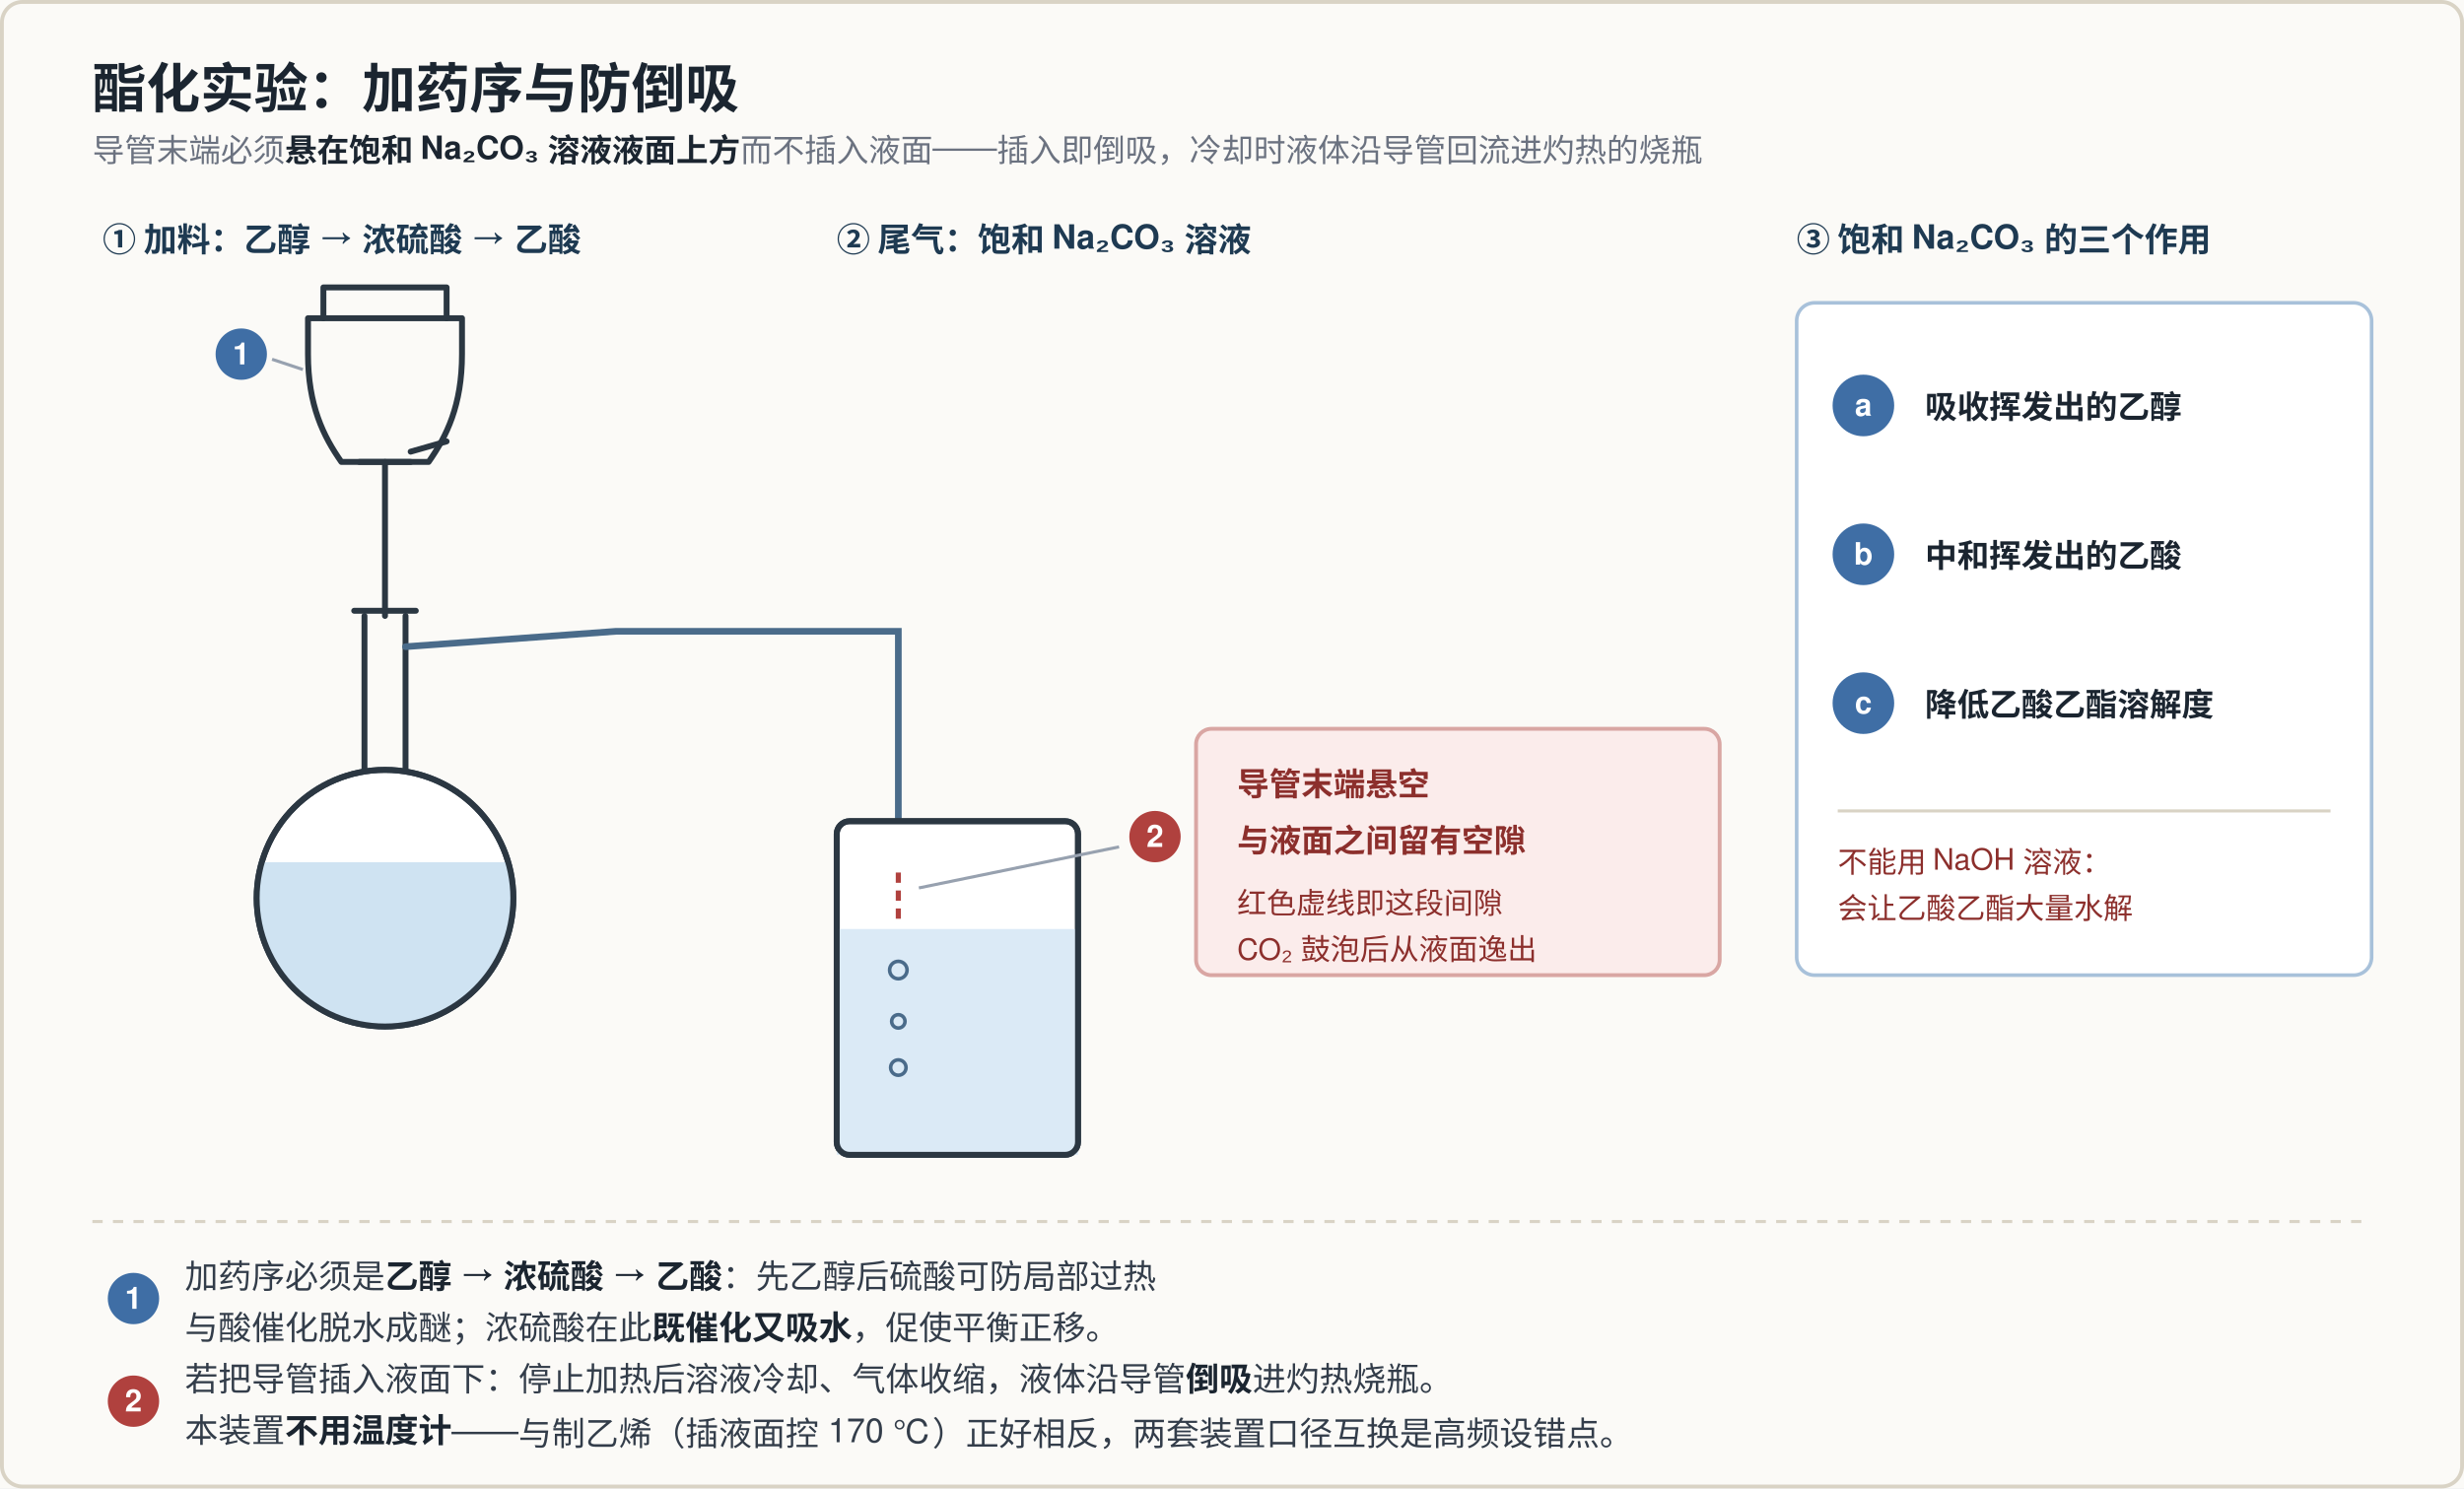
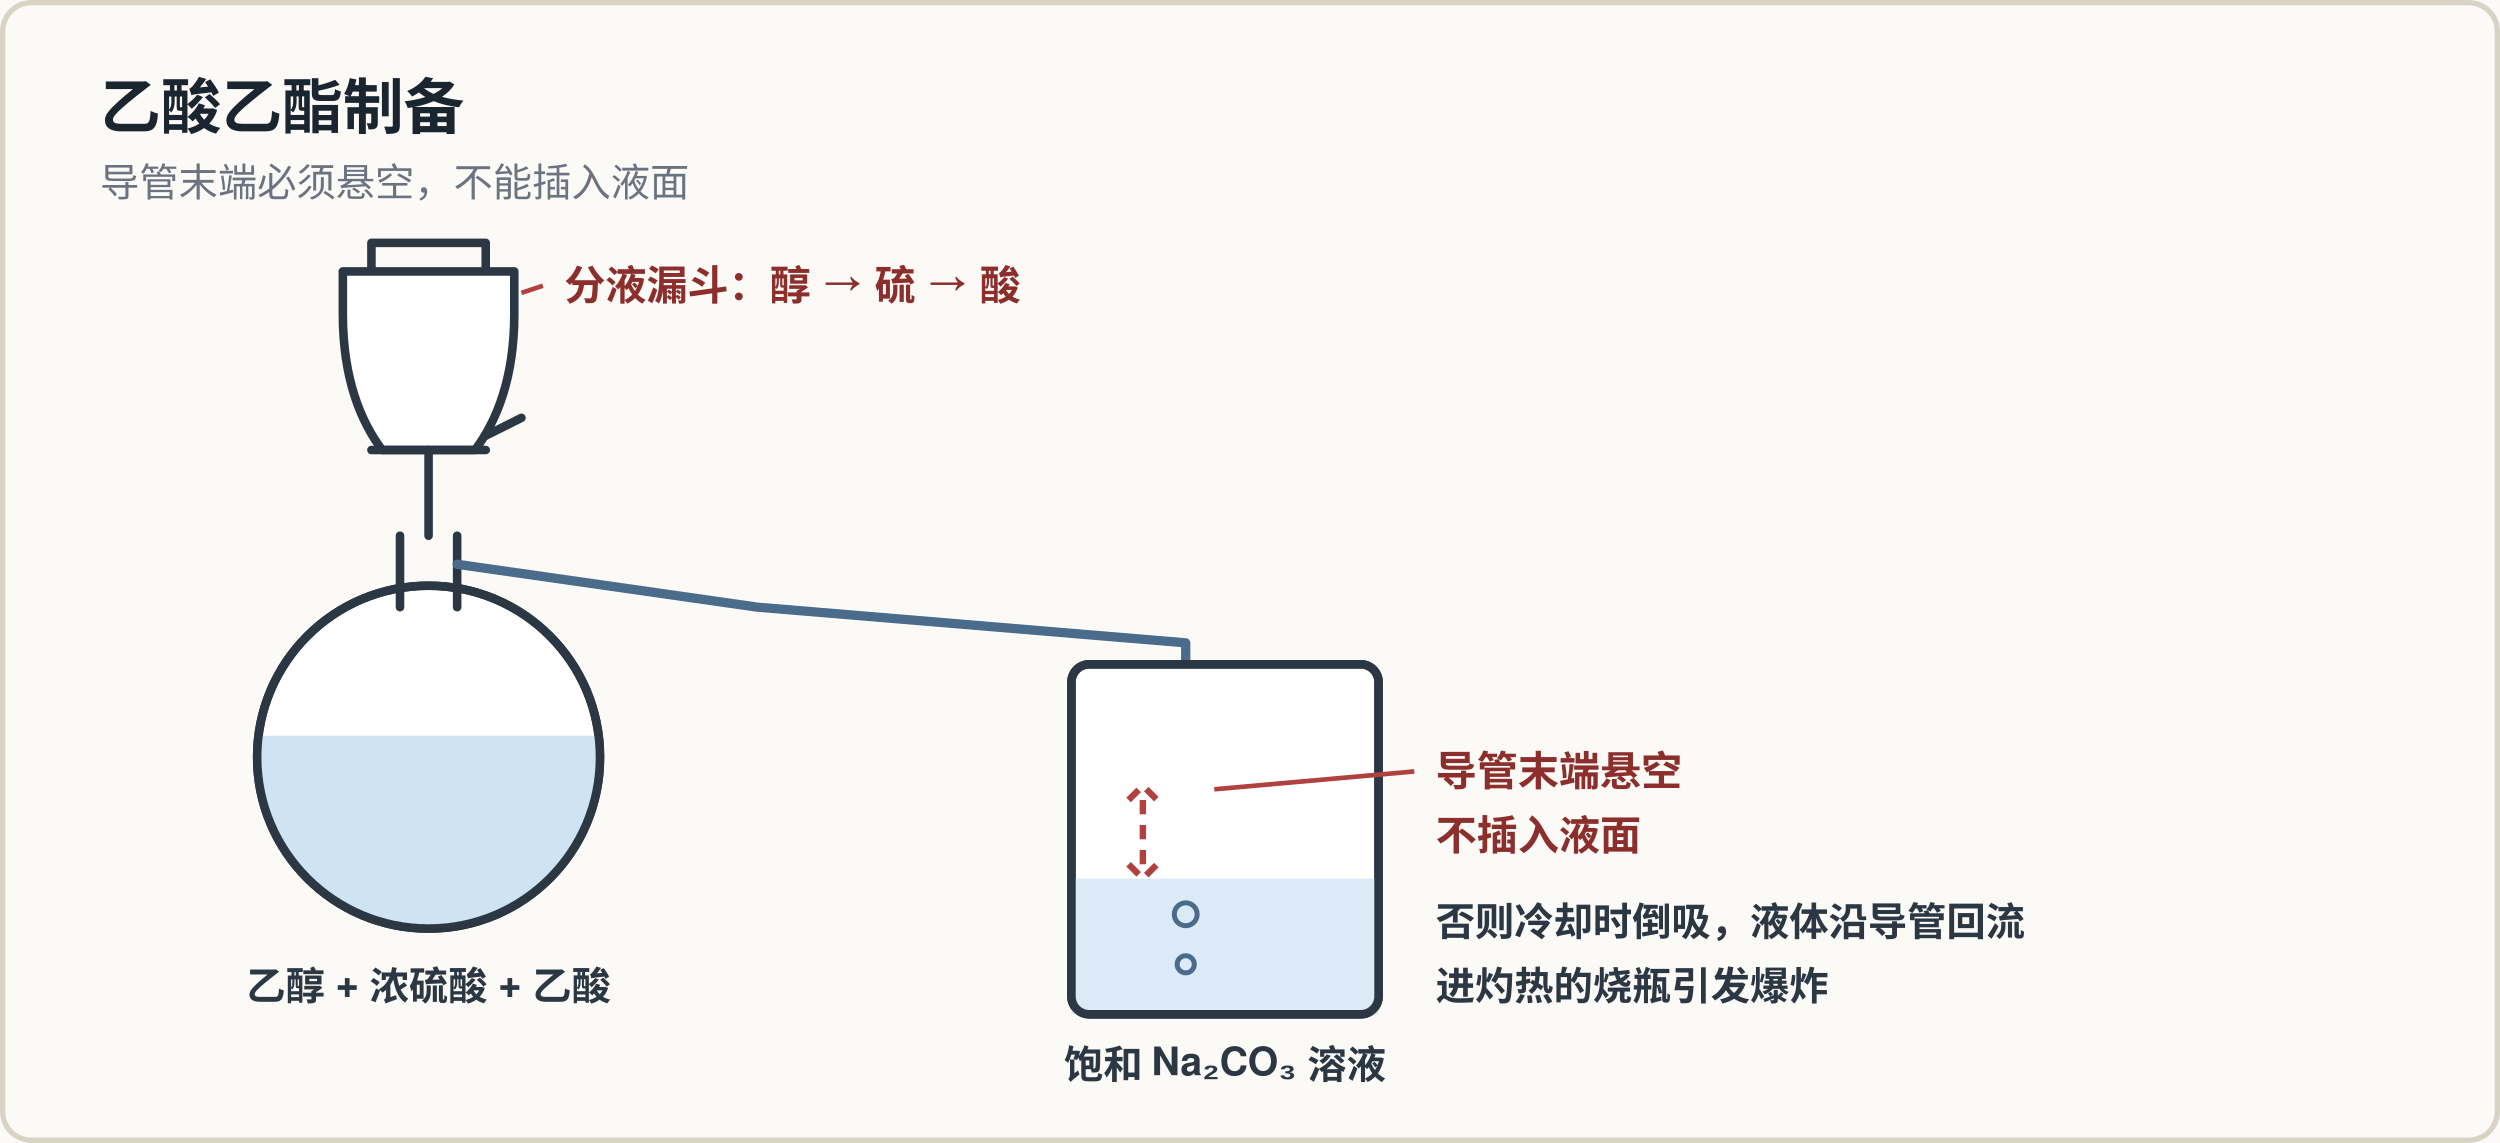
- <svg xmlns="http://www.w3.org/2000/svg" viewBox="0 0 960 580" width="960" height="580" role="img" aria-label="乙酸乙酯制备实验装置：分液漏斗向圆底烧瓶中按乙醇、浓硫酸、乙酸的顺序加料，反应产生的蒸气经导管导出，导管末端悬在饱和碳酸钠溶液液面上方而不插入液面，以防倒吸。">
+ <svg xmlns="http://www.w3.org/2000/svg" viewBox="0 0 700 320" width="700" height="320" role="img" aria-label="乙酸乙酯制备实验装置：分液漏斗按乙醇、浓硫酸、乙酸顺序向圆底烧瓶加料，蒸气经导管导出，导管末端悬在饱和碳酸钠溶液液面上方、与液面留有明显间隙而不插入液面，以防冷却时倒吸。">
  <style>
    .bg { fill: #fbfaf7; }
    .frame { fill: none; stroke: #d9d3c5; stroke-width: 1.5; }
-     .t-title { font: 700 21px/1 "Helvetica Neue", Helvetica, Arial, "Noto Sans CJK SC", "Source Han Sans SC", "PingFang SC", "Microsoft YaHei", sans-serif; fill: #1b2530; }
-     .t-sub { font: 400 12.5px/1 "Helvetica Neue", Helvetica, Arial, "Noto Sans CJK SC", "Source Han Sans SC", "PingFang SC", "Microsoft YaHei", sans-serif; fill: #6b7280; }
-     .t-stg { font: 700 13px/1 "Helvetica Neue", Helvetica, Arial, "Noto Sans CJK SC", "Source Han Sans SC", "PingFang SC", "Microsoft YaHei", sans-serif; fill: #1e3a52; }
-     .t-box { font: 600 12.5px/1.35 "Helvetica Neue", Helvetica, Arial, "Noto Sans CJK SC", "Source Han Sans SC", "PingFang SC", "Microsoft YaHei", sans-serif; fill: #1b2530; }
-     .t-hint { font: 400 11.5px/1.35 "Helvetica Neue", Helvetica, Arial, "Noto Sans CJK SC", "Source Han Sans SC", "PingFang SC", "Microsoft YaHei", sans-serif; fill: #5a6472; }
-     .warndark { fill: #8c2f2c; }
-     .t-mark { font: 700 12px/1 "Helvetica Neue", Helvetica, Arial, sans-serif; fill: #ffffff; }
-     .t-leg { font: 400 13px/1.45 "Helvetica Neue", Helvetica, Arial, "Noto Sans CJK SC", "Source Han Sans SC", "PingFang SC", "Microsoft YaHei", sans-serif; fill: #333d4a; }
-     .t-legb { font: 700 13px/1.45 "Helvetica Neue", Helvetica, Arial, "Noto Sans CJK SC", "Source Han Sans SC", "PingFang SC", "Microsoft YaHei", sans-serif; fill: #1b2530; }
-     .glass { fill: #ffffff; stroke: #2b3742; stroke-width: 2.3; stroke-linejoin: round; }
-     .glassout { fill: none; stroke: #2b3742; stroke-width: 2.3; stroke-linecap: round; stroke-linejoin: round; }
-     .gastube { fill: none; stroke: #4a6b8a; stroke-width: 2.6; stroke-linecap: round; }
-     .step { fill: #ffffff; stroke: #a8c1da; stroke-width: 1.4; }
-     .warn { fill: #fbeceb; stroke: #d9a6a3; stroke-width: 1.5; }
-     .gapmark { fill: none; stroke: #b0413e; stroke-width: 2; stroke-dasharray: 4 3; }
-     .lead { fill: none; stroke: #97a1af; stroke-width: 1.2; }
+     .t-title { font: 700 17px/1 "Helvetica Neue", Helvetica, Arial, "Noto Sans CJK SC", "Source Han Sans SC", "PingFang SC", "Microsoft YaHei", sans-serif; fill: #1b2530; }
+     .t-sub { font: 400 11px/1 "Helvetica Neue", Helvetica, Arial, "Noto Sans CJK SC", "Source Han Sans SC", "PingFang SC", "Microsoft YaHei", sans-serif; fill: #6b7280; }
+     .t-lab { font: 600 11px/1 "Helvetica Neue", Helvetica, Arial, "Noto Sans CJK SC", "Source Han Sans SC", "PingFang SC", "Microsoft YaHei", sans-serif; fill: #2b3742; }
+     .t-key { font: 700 11.5px/1 "Helvetica Neue", Helvetica, Arial, "Noto Sans CJK SC", "Source Han Sans SC", "PingFang SC", "Microsoft YaHei", sans-serif; fill: #8c2f2c; }
+     .glass { fill: #ffffff; stroke: #2b3742; stroke-width: 2.4; stroke-linejoin: round; }
+     .glassout { fill: none; stroke: #2b3742; stroke-width: 2.4; stroke-linecap: round; stroke-linejoin: round; }
+     .gastube { fill: none; stroke: #4a6b8a; stroke-width: 2.6; stroke-linecap: round; stroke-linejoin: round; }
+     .gapmark { fill: none; stroke: #b0413e; stroke-width: 1.8; stroke-dasharray: 4 3; }
+     .lead { fill: none; stroke: #b0413e; stroke-width: 1.3; }
+     .bubble { fill: none; stroke: #4a6b8a; stroke-width: 1.4; }
    .liq { fill: #cfe3f2; }
    .liq2 { fill: #dbeaf6; }
-     .bubble { fill: none; stroke: #4a6b8a; stroke-width: 1.4; }
  </style>
  <defs>
-     <clipPath id="e1">
-       <circle cx="150" cy="350" r="50" />
+     <clipPath id="eF">
+       <circle cx="120" cy="212" r="48" />
    </clipPath>
-     <clipPath id="e2">
-       <rect x="326" y="320" width="94" height="130" />
+     <clipPath id="eC">
+       <rect x="300" y="186" width="86" height="98" />
    </clipPath>
  </defs>
-   <rect class="bg" x="0" y="0" width="960" height="580" />
-   <rect class="frame" x="0.75" y="0.75" width="958.5" height="578.5" rx="8" />
-   <text class="t-title" x="36" y="42">酯化实验：加药序与防倒吸</text>
-   <text class="t-sub" x="36" y="63">导管末端必须<tspan font-weight="700" fill="#1b2530">悬在饱和 Na₂CO₃ 溶液液面上方</tspan>而不插入液面——插入即倒吸，冷却时液体沿导管回流进灼热的烧瓶</text>
-   <text class="t-stg" x="40" y="98">① 加料：乙醇 → 浓硫酸 → 乙酸</text>
-   <text class="t-stg" x="326" y="98">② 尾气：饱和 Na₂CO₃ 溶液</text>
-   <text class="t-stg" x="700" y="98">③ 饱和 Na₂CO₃ 的三个作用</text>
-   <path class="glassout" d="M120 124 L180 124 L180 138 C180 158 174 170 167 180 L133 180 C126 170 120 158 120 138 Z" />
-   <path class="glassout" d="M126 124 L126 112 L174 112 L174 124" />
-   <path class="glassout" d="M150 180 L150 240" />
-   <path class="glassout" d="M140 180 L160 180" />
-   <path class="glassout" d="M160 176 L174 172" />
-   <path class="lead" d="M106 140 L118 144" />
-   <circle cx="94" cy="138" r="10" fill="#3f6ea5" />
-   <text class="t-mark" x="94" y="142" text-anchor="middle">1</text>
-   <path class="glassout" d="M138 238 L162 238" />
-   <path class="glassout" d="M142 300 L142 240" />
-   <path class="glassout" d="M158 300 L158 240" />
-   <circle class="glass" cx="150" cy="350" r="50" />
-   <g clip-path="url(#e1)">
-     <rect class="liq" x="100" y="336" width="100" height="64" />
+   <rect class="bg" x="0" y="0" width="700" height="320" />
+   <rect class="frame" x="0.75" y="0.75" width="698.5" height="318.5" rx="8" />
+   <text class="t-title" x="28" y="36">乙酸乙酯制备</text>
+   <text class="t-sub" x="28" y="55">导管末端必须悬空，不能插入液面</text>
+   <path class="glassout" d="M104 76 L104 68 L136 68 L136 76" />
+   <path class="glass" d="M96 76 L144 76 L144 88 C144 106 139 118 133 126 L107 126 C101 118 96 106 96 88 Z" />
+   <path class="glassout" d="M104 126 L136 126" />
+   <path class="glassout" d="M136 122 L146 117" />
+   <path class="glassout" d="M120 126 L120 150" />
+   <path class="lead" d="M152 80 L146 82" />
+   <text class="t-key" x="158" y="84">分液漏斗：醇 → 硫 → 酸</text>
+   <circle class="glass" cx="120" cy="212" r="48" />
+   <g clip-path="url(#eF)">
+     <rect class="liq" x="72" y="206" width="96" height="54" />
  </g>
-   <circle class="glassout" cx="150" cy="350" r="50" />
-   <path class="gastube" d="M158 252 L240 246 L350 246 L350 336" />
-   <circle cx="350" cy="336" r="3.4" fill="#4a6b8a" />
-   <rect class="glass" x="326" y="320" width="94" height="130" rx="5" />
-   <g clip-path="url(#e2)">
-     <rect class="liq2" x="326" y="362" width="94" height="88" />
+   <circle class="glassout" cx="120" cy="212" r="48" />
+   <path class="glassout" d="M112 150 L112 170" />
+   <path class="glassout" d="M128 150 L128 170" />
+   <text class="t-lab" x="120" y="280" text-anchor="middle">乙醇 + 浓硫酸 + 乙酸</text>
+   <path class="gastube" d="M128 158 L212 170 L332 180 L332 222" />
+   <circle cx="332" cy="222" r="3.2" fill="#4a6b8a" />
+   <rect class="glass" x="300" y="186" width="86" height="98" rx="5" />
+   <g clip-path="url(#eC)">
+     <rect class="liq2" x="300" y="246" width="86" height="38" />
  </g>
-   <rect class="glassout" x="326" y="320" width="94" height="130" rx="5" />
-   <path class="gapmark" d="M350 340 L350 358" />
-   <circle class="bubble" cx="350" cy="378" r="3.4" />
-   <circle class="bubble" cx="350" cy="398" r="2.6" />
-   <circle class="bubble" cx="350" cy="416" r="3" />
-   <path class="lead" d="M358 346 L436 330" />
-   <circle cx="450" cy="326" r="10" fill="#b0413e" />
-   <text class="t-mark" x="450" y="330" text-anchor="middle">2</text>
-   <rect class="warn" x="466" y="284" width="204" height="96" rx="6" />
-   <text class="t-box warndark" x="482" y="310">导管末端悬空</text>
-   <text class="t-box warndark" x="482" y="332">与液面之间留有空隙</text>
-   <text class="t-hint warndark" x="482" y="356">红色虚线即这段间隙</text>
-   <text class="t-hint warndark" x="482" y="374">CO₂ 鼓泡后从液面逸出</text>
-   <rect class="step" x="700" y="118" width="224" height="262" rx="7" />
-   <circle cx="726" cy="158" r="12" fill="#3f6ea5" />
-   <text class="t-mark" x="726" y="162" text-anchor="middle">a</text>
-   <text class="t-box" x="750" y="163">吸收挥发出的乙醇</text>
-   <circle cx="726" cy="216" r="12" fill="#3f6ea5" />
-   <text class="t-mark" x="726" y="220" text-anchor="middle">b</text>
-   <text class="t-box" x="750" y="221">中和挥发出的乙酸</text>
-   <circle cx="726" cy="274" r="12" fill="#3f6ea5" />
-   <text class="t-mark" x="726" y="278" text-anchor="middle">c</text>
-   <text class="t-box" x="750" y="279">降低乙酸乙酯溶解度</text>
-   <path d="M716 316 L908 316" stroke="#d9d3c5" stroke-width="1.2" />
-   <text class="t-hint warndark" x="716" y="340">不能用 NaOH 溶液：</text>
-   <text class="t-hint warndark" x="716" y="358">会让乙酸乙酯大量水解</text>
-   <path d="M36 476 L924 476" stroke="#d9d3c5" stroke-width="1.2" stroke-dasharray="4 4" />
-   <circle cx="52" cy="506" r="10" fill="#3f6ea5" />
-   <text class="t-mark" x="52" y="510" text-anchor="middle">1</text>
-   <text class="t-leg" x="72" y="502">加药序必须是<tspan class="t-legb">乙醇 → 浓硫酸 → 乙酸</tspan>：先乙醇后硫酸可防局部过热</text>
-   <text class="t-leg" x="72" y="522">与酸催化脱水成醚；浓硫酸在此<tspan class="t-legb">既催化又吸水</tspan>，促使平衡正移。</text>
-   <circle cx="52" cy="546" r="10" fill="#b0413e" />
-   <text class="t-mark" x="52" y="550" text-anchor="middle">2</text>
-   <text class="t-leg" x="72" y="542">若把导管插入液面下：停止加热后溶液冷却、气体收缩，液体沿导管<tspan class="t-legb">倒吸</tspan>进灼热烧瓶。</text>
-   <text class="t-leg" x="72" y="562">本装置<tspan class="t-legb">不用温度计</tspan>——与制乙烯（插液面控 170 ℃）正好相反，两套装置口径互换是高频设错点。</text>
+   <rect class="glassout" x="300" y="186" width="86" height="98" rx="5" />
+   <path class="gapmark" d="M320 224 L320 242" />
+   <path class="gapmark" d="M316 224 L320 220 L324 224" />
+   <path class="gapmark" d="M316 242 L320 246 L324 242" />
+   <circle class="bubble" cx="332" cy="256" r="3.2" />
+   <circle class="bubble" cx="332" cy="270" r="2.4" />
+   <text class="t-lab" x="343" y="302" text-anchor="middle">饱和 Na₂CO₃ 溶液</text>
+   <path class="lead" d="M396 216 L340 221" />
+   <text class="t-key" x="402" y="220">导管末端悬空</text>
+   <text class="t-key" x="402" y="238">不插入液面</text>
+   <text class="t-lab" x="402" y="262">否则冷却时倒吸，液体沿导管回流</text>
+   <text class="t-lab" x="402" y="280">进灼热的烧瓶引发爆炸</text>
</svg>
